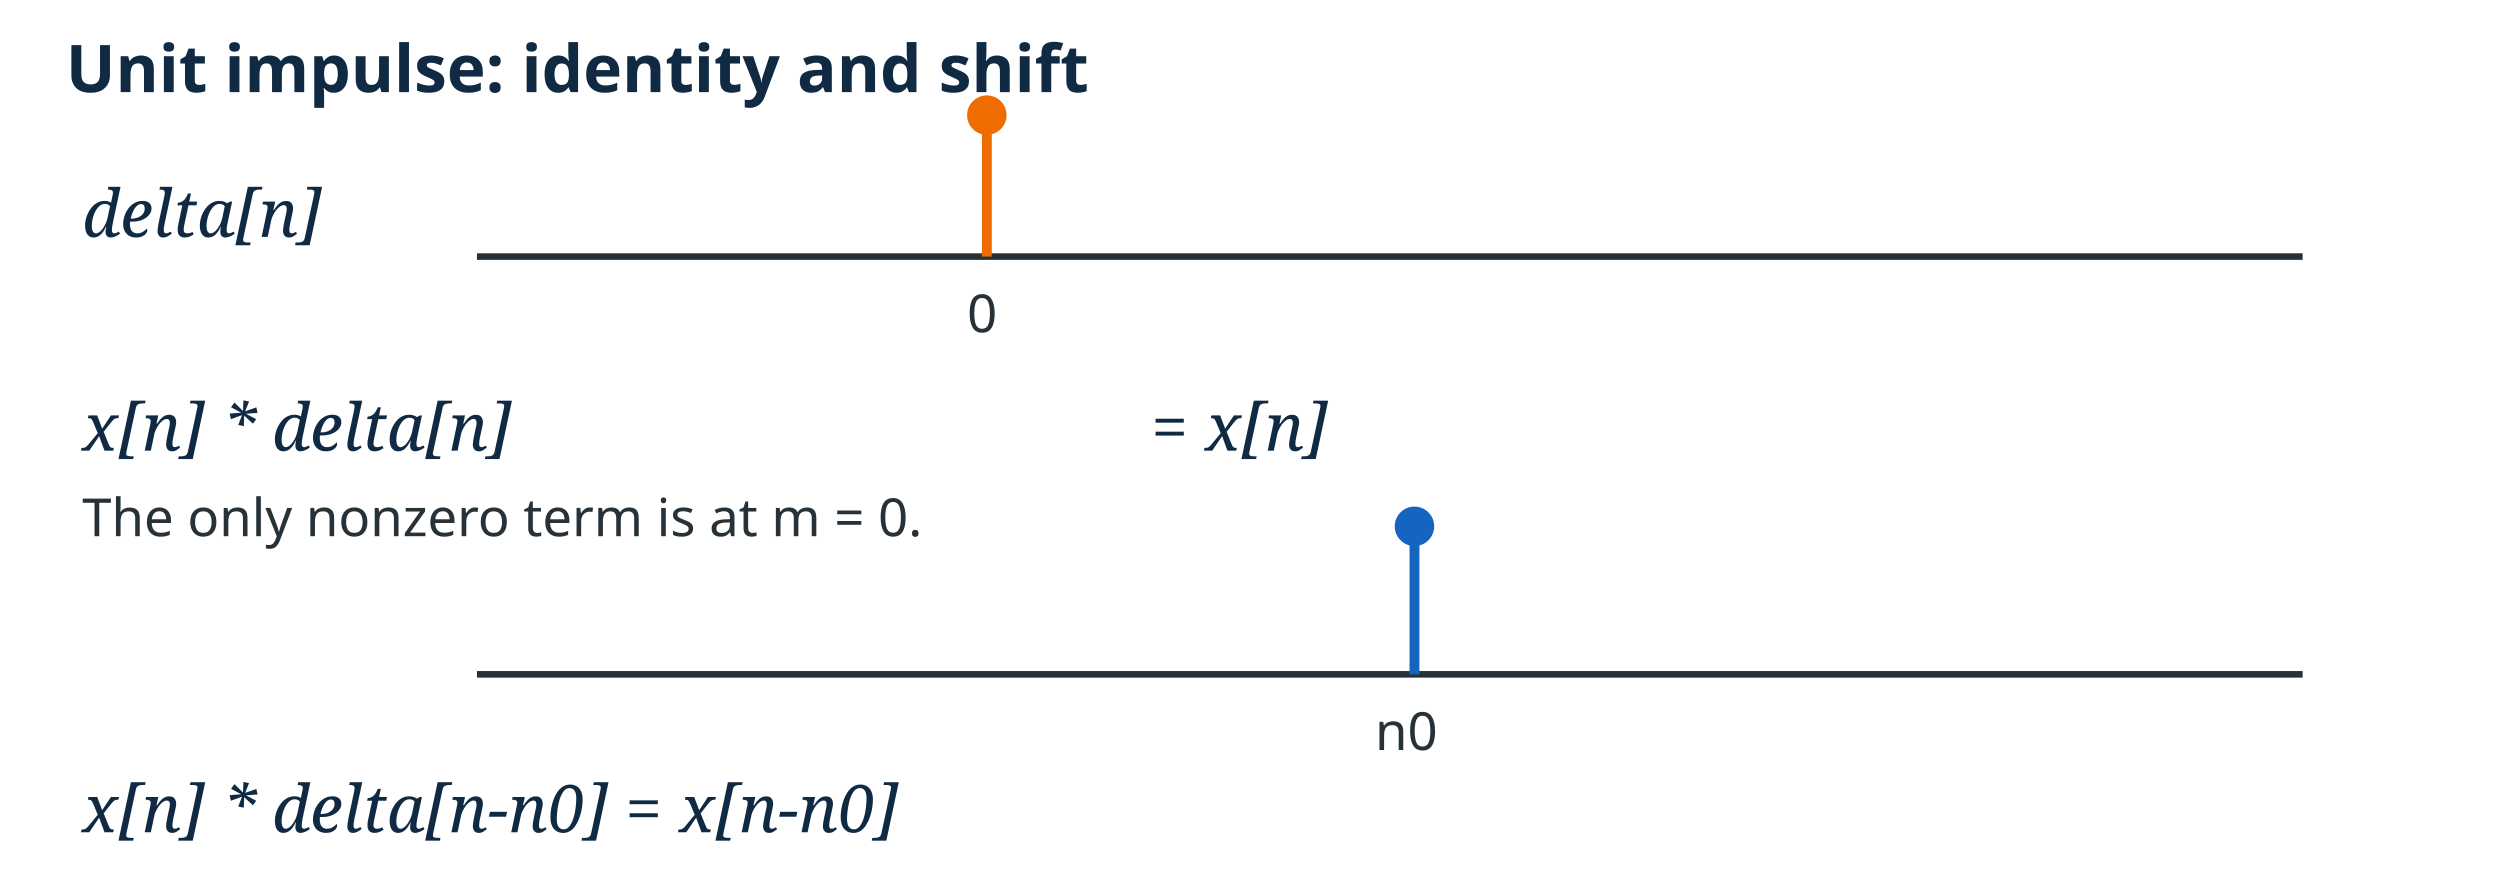
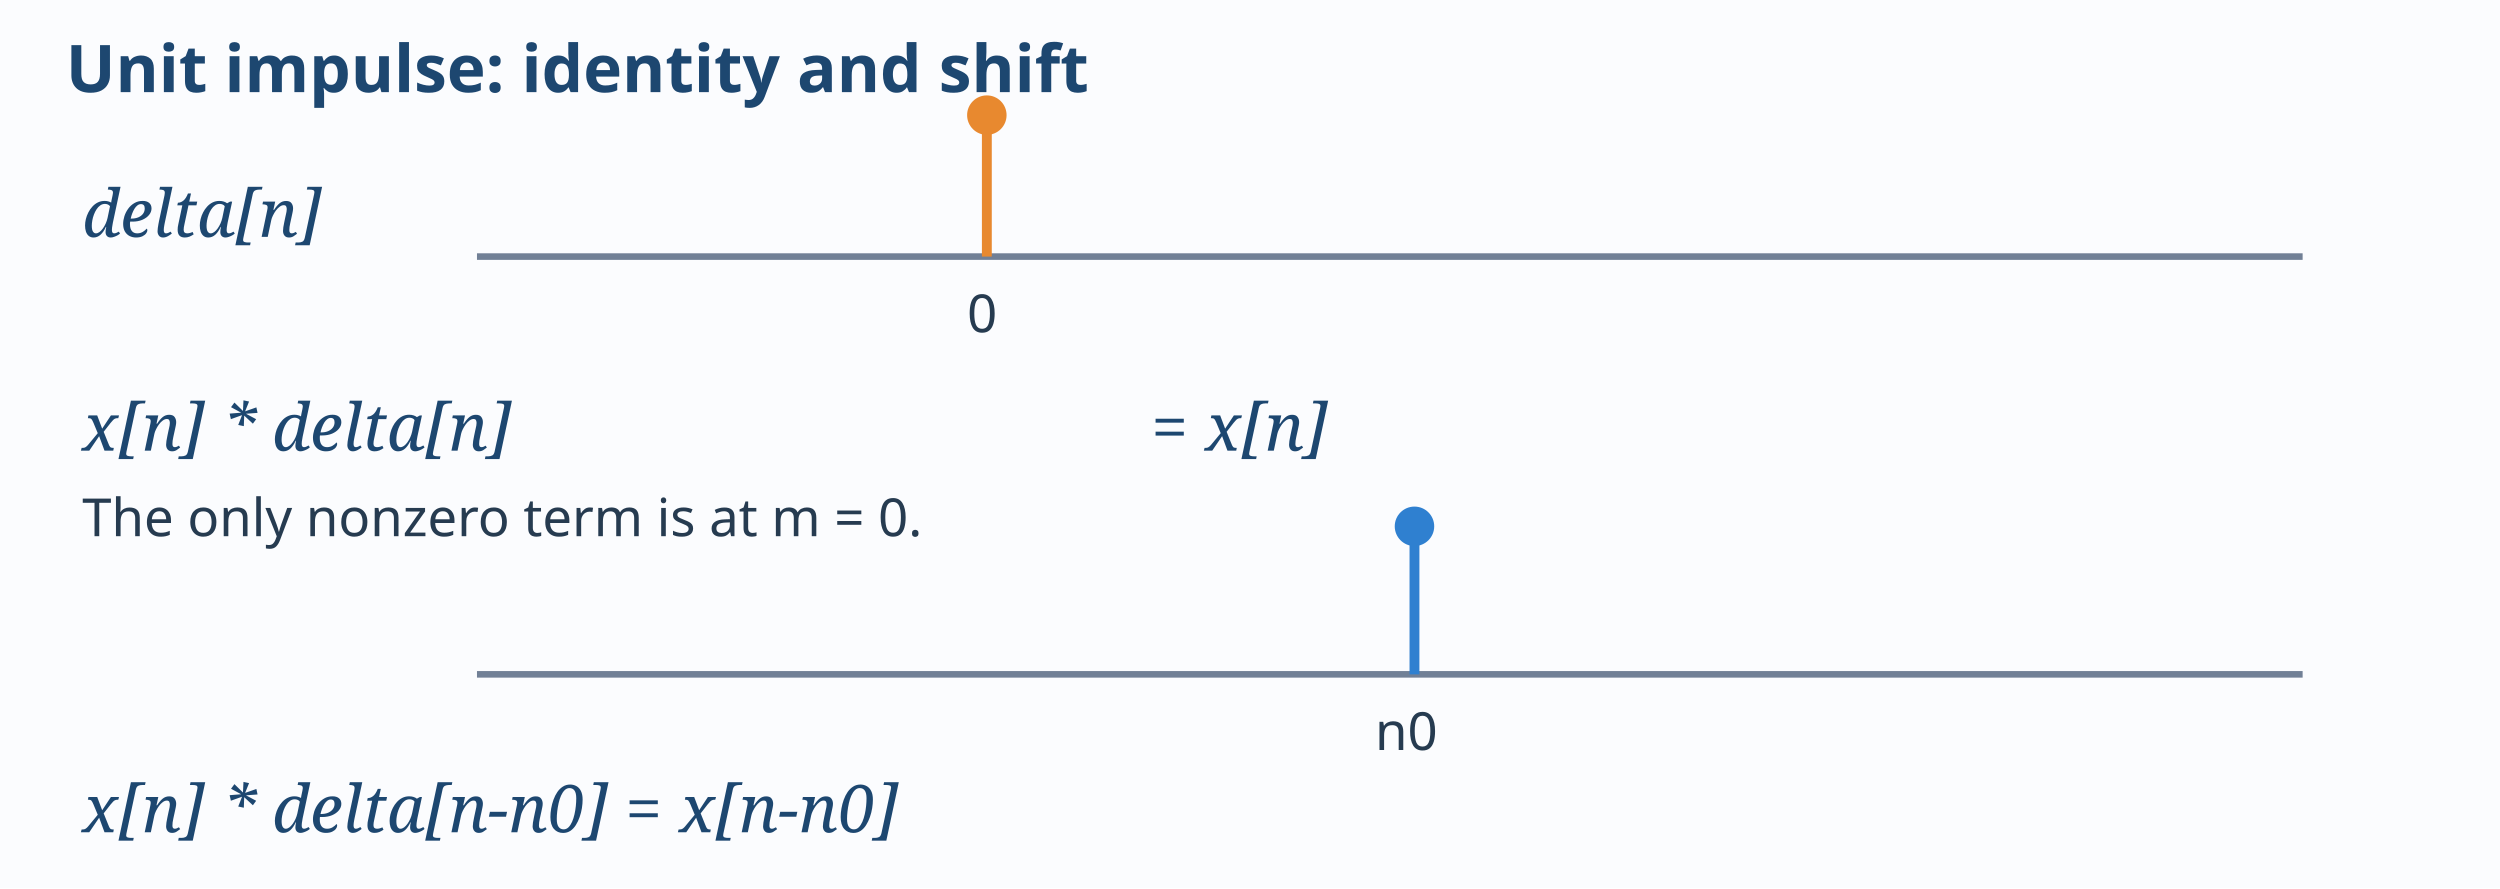
- <svg xmlns="http://www.w3.org/2000/svg" viewBox="0 0 760 270" role="img" aria-label="Impulse identity and shift properties">
+ <svg xmlns="http://www.w3.org/2000/svg" width="760" height="270" viewBox="0 0 760 270" role="img" aria-label="Impulse identity and shift properties">
  <style>
-     .axis { stroke: #263238; stroke-width: 2; }
-     .stem { stroke: #1565c0; stroke-width: 3; }
-     .stem2 { stroke: #ef6c00; stroke-width: 3; }
-     .dot { fill: #1565c0; }
-     .dot2 { fill: #ef6c00; }
-     .label { fill: #263238; font: 16px sans-serif; }
-     .math { fill: #102a43; font: italic 20px Georgia, serif; }
-     .title { fill: #102a43; font: 20px sans-serif; font-weight: 700; }
+     .axis { stroke: #718096; stroke-width: 2; }
+     .stem { stroke: #2f80d0; stroke-width: 3; }
+     .stem2 { stroke: #e8892f; stroke-width: 3; }
+     .dot { fill: #2f80d0; }
+     .dot2 { fill: #e8892f; }
+     .label { fill: #263b50; font: 16px sans-serif; }
+     .math { fill: #1d4770; font: italic 20px Georgia, serif; }
+     .title { fill: #1d4770; font: 20px sans-serif; font-weight: 700; }
  </style>
+   <rect x="0" y="0" width="760" height="270" fill="#fbfcfe" />
  <text class="title" x="20" y="28">Unit impulse: identity and shift</text>
  <text class="math" x="25" y="72">delta[n]</text>
  <line class="axis" x1="145" y1="78" x2="700" y2="78" />
  <line class="stem2" x1="300" y1="78" x2="300" y2="35" />
  <circle class="dot2" cx="300" cy="35" r="6" />
  <text class="label" x="294" y="101">0</text>
  <text class="math" x="25" y="137">x[n] * delta[n]</text>
  <text class="math" x="350" y="137">= x[n]</text>
  <text class="label" x="25" y="163">The only nonzero term is at m = 0.</text>
  <line class="axis" x1="145" y1="205" x2="700" y2="205" />
  <line class="stem" x1="430" y1="205" x2="430" y2="160" />
  <circle class="dot" cx="430" cy="160" r="6" />
  <text class="label" x="418" y="228">n0</text>
  <text class="math" x="25" y="253">x[n] * delta[n-n0] = x[n-n0]</text>
</svg>
